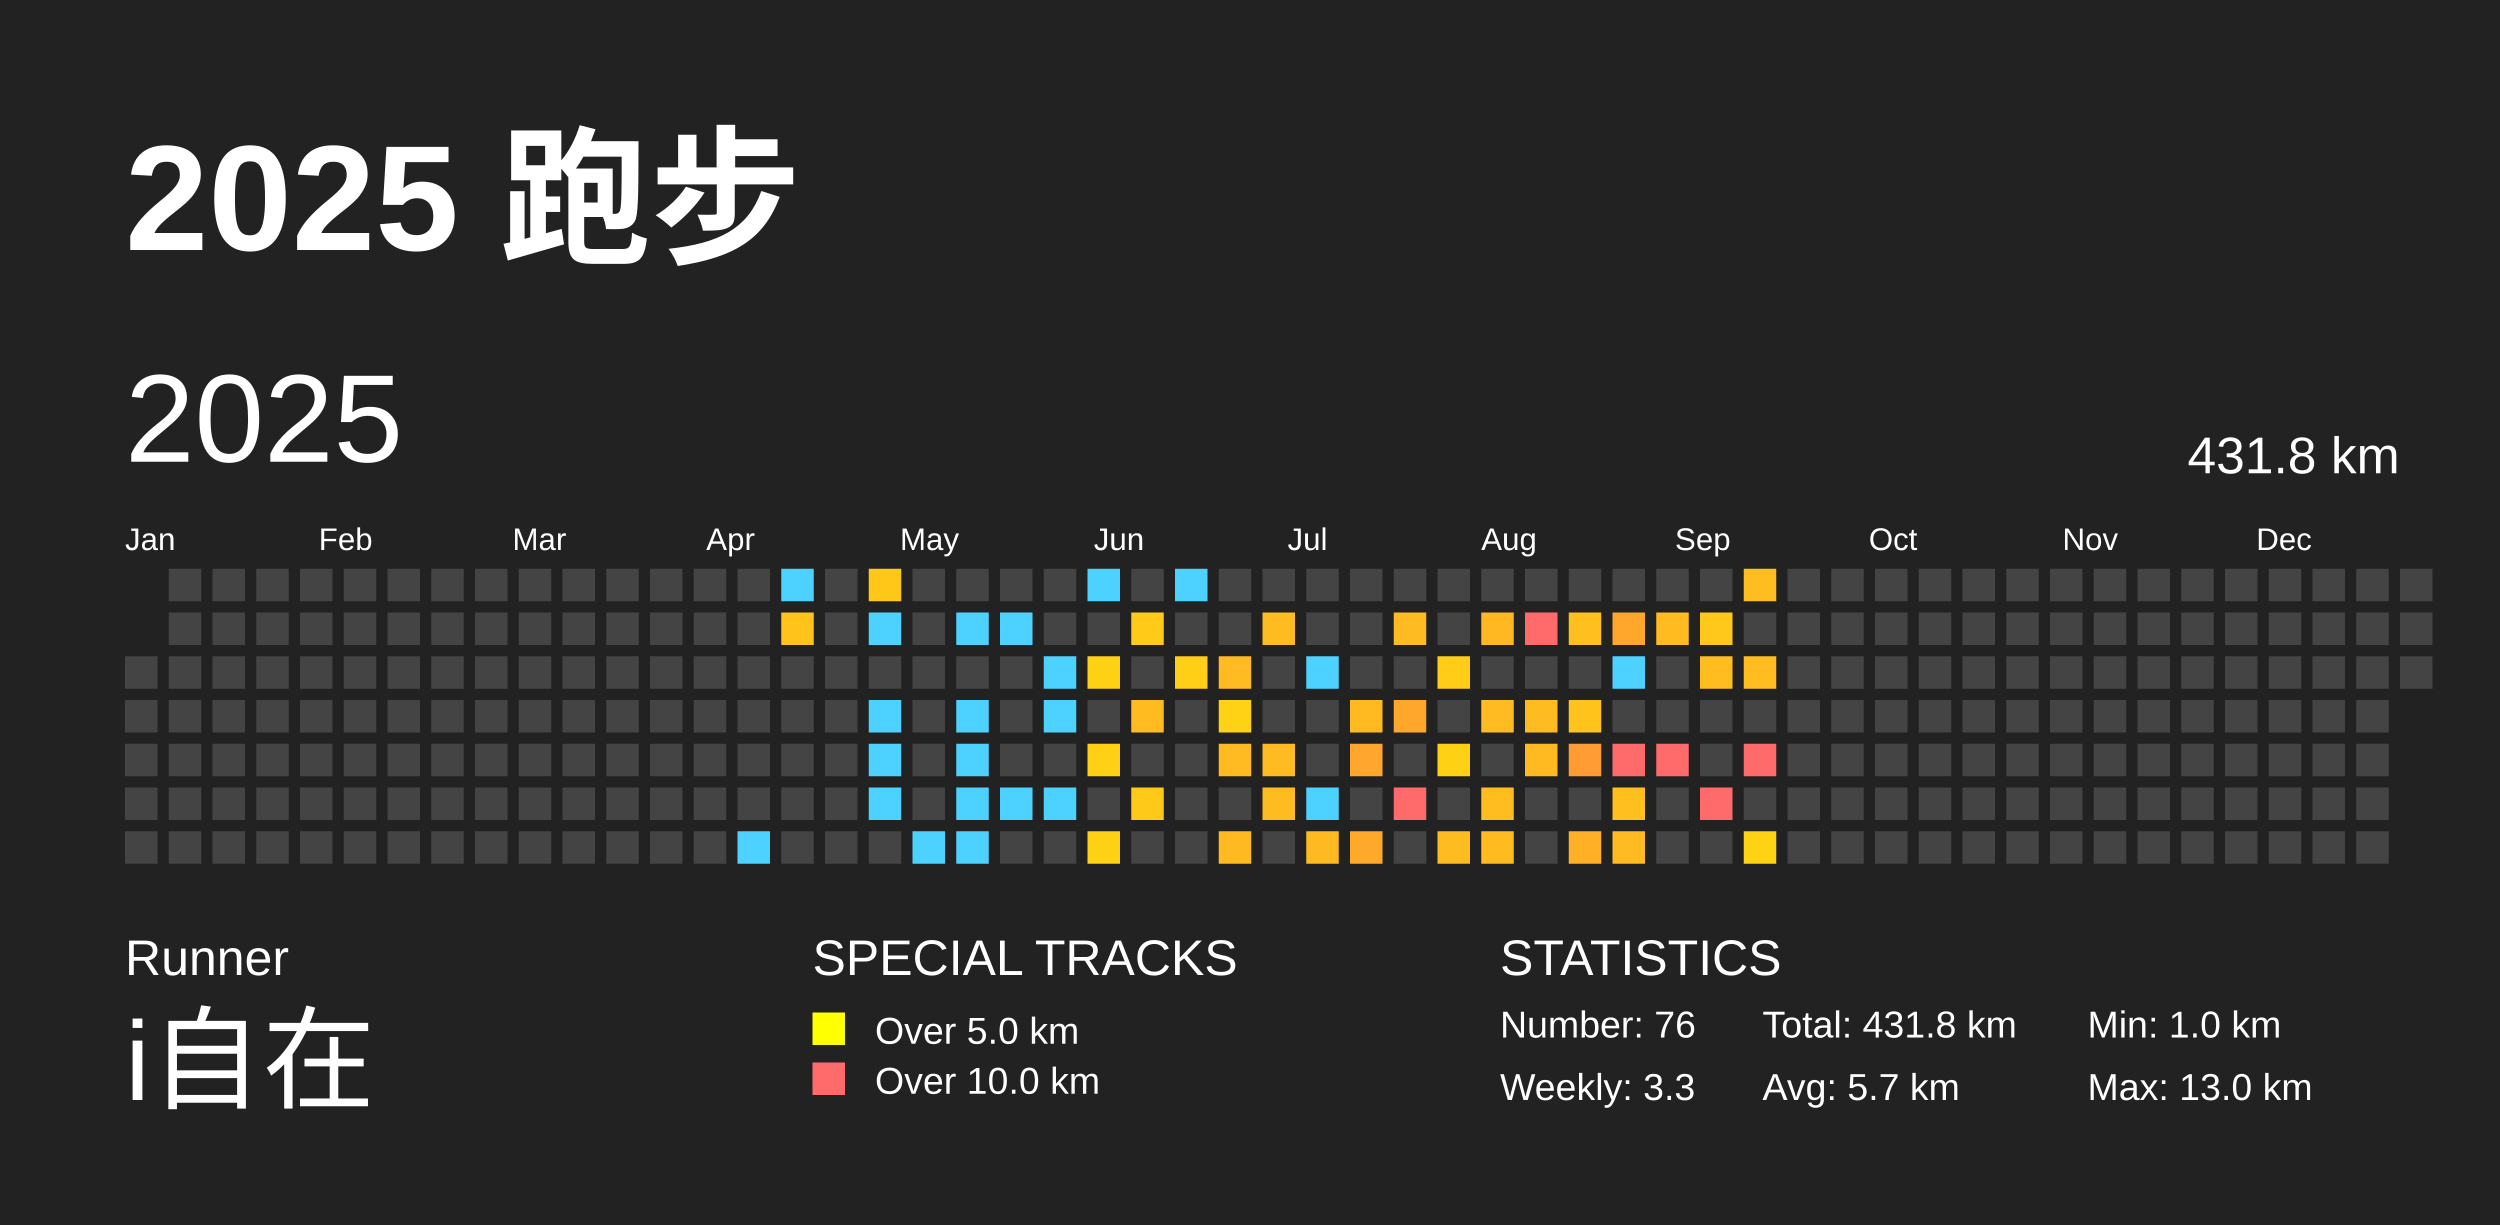
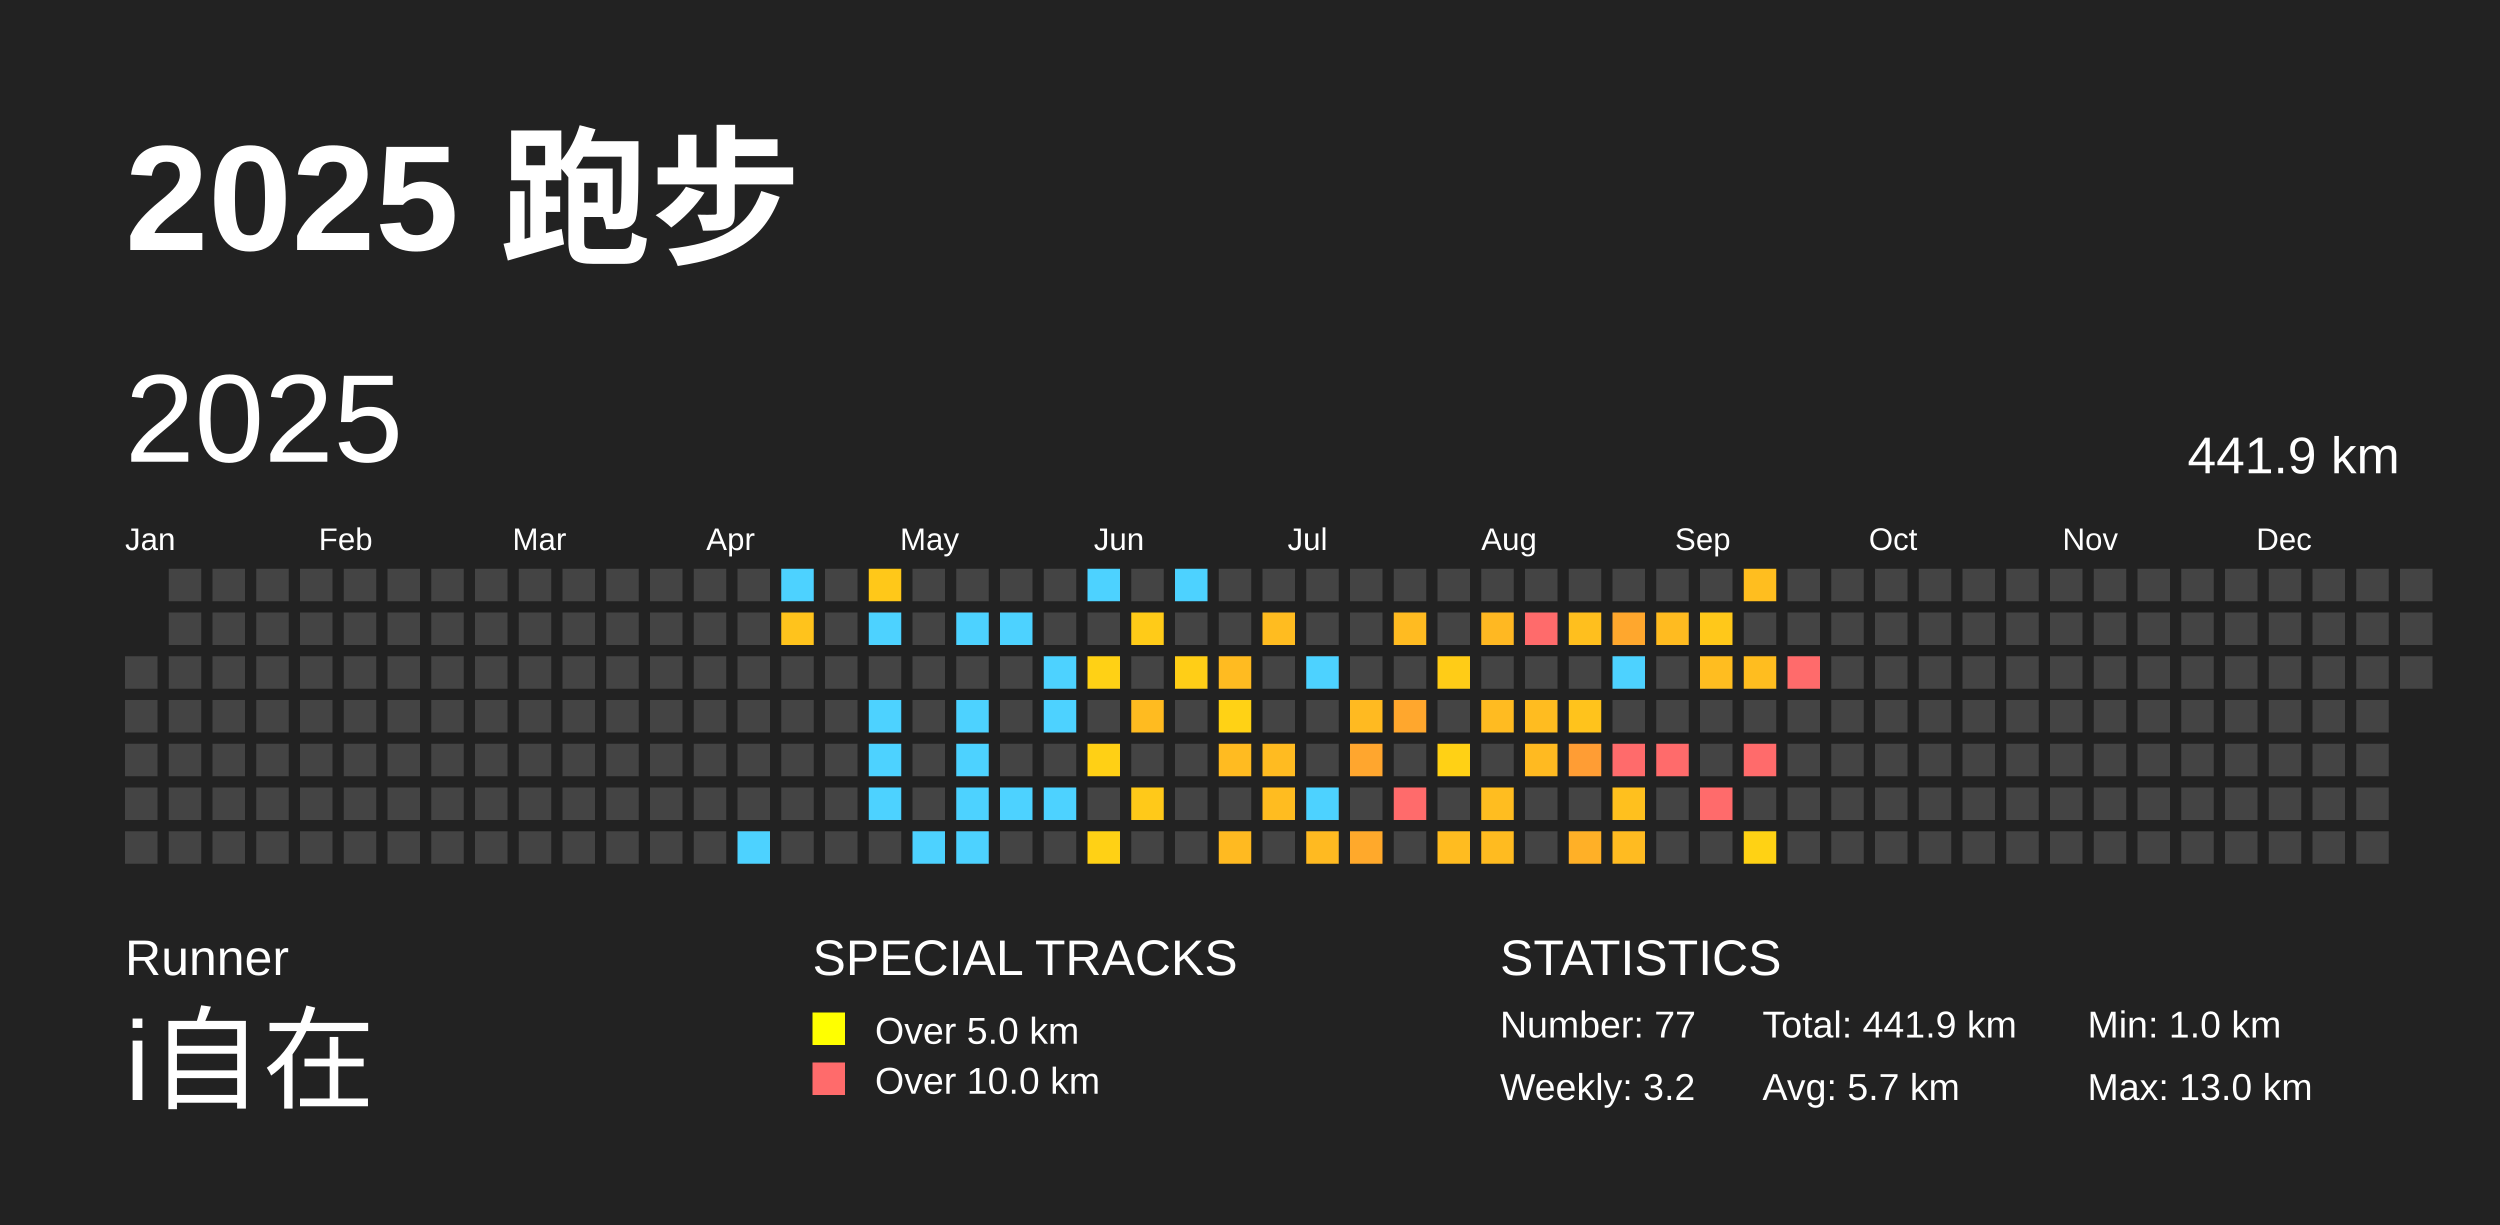
<svg xmlns="http://www.w3.org/2000/svg" baseProfile="full" height="98mm" version="1.1" viewBox="0,0,200,98" width="200mm">
  <defs />
  <rect fill="#222222" height="98" width="200" x="0" y="0" />
  <text fill="#FFFFFF" style="font-size:12px; font-family:Arial; font-weight:bold;" x="10" y="20">2025 跑步</text>
  <text fill="#FFFFFF" style="font-size:4px; font-family:Arial" x="10" y="78">Runner</text>
  <text fill="#FFFFFF" style="font-size:9px; font-family:Arial" x="10" y="88">i自在</text>
  <text fill="#FFFFFF" style="font-size:4px; font-family:Arial" x="65" y="78">SPECIAL TRACKS</text>
  <rect fill="#FFFF00" height="2.6" width="2.6" x="65" y="81" />
  <text fill="#FFFFFF" style="font-size:3px; font-family:Arial" x="70" y="83.5">Over 5.0 km</text>
  <rect fill="#FF6B6B" height="2.6" width="2.6" x="65" y="85" />
  <text fill="#FFFFFF" style="font-size:3px; font-family:Arial" x="70" y="87.5">Over 10.0 km</text>
  <text fill="#FFFFFF" style="font-size:4px; font-family:Arial" x="120" y="78">STATISTICS</text>
-   <text fill="#FFFFFF" style="font-size:3px; font-family:Arial" x="120" y="83">Number: 76</text>
-   <text fill="#FFFFFF" style="font-size:3px; font-family:Arial" x="120" y="88">Weekly: 3.3</text>
-   <text fill="#FFFFFF" style="font-size:3px; font-family:Arial" x="141" y="83">Total: 431.8 km</text>
+   <text fill="#FFFFFF" style="font-size:3px; font-family:Arial" x="120" y="83">Number: 77</text>
+   <text fill="#FFFFFF" style="font-size:3px; font-family:Arial" x="120" y="88">Weekly: 3.2</text>
+   <text fill="#FFFFFF" style="font-size:3px; font-family:Arial" x="141" y="83">Total: 441.9 km</text>
  <text fill="#FFFFFF" style="font-size:3px; font-family:Arial" x="141" y="88">Avg: 5.7 km</text>
  <text fill="#FFFFFF" style="font-size:3px; font-family:Arial" x="167" y="83">Min: 1.0 km</text>
  <text fill="#FFFFFF" style="font-size:3px; font-family:Arial" x="167" y="88">Max: 13.0 km</text>
  <text dominant-baseline="hanging" fill="#FFFFFF" style="font-size:10.0px; font-family:Arial;" x="10" y="30">2025</text>
-   <text dominant-baseline="hanging" fill="#FFFFFF" style="font-size:4.125px; font-family:Arial;" x="175" y="35">431.8 km</text>
+   <text dominant-baseline="hanging" fill="#FFFFFF" style="font-size:4.125px; font-family:Arial;" x="175" y="35">441.9 km</text>
  <text fill="#FFFFFF" style="font-size:2.5px; font-family:Arial" x="10.0" y="44">Jan</text>
  <text fill="#FFFFFF" style="font-size:2.5px; font-family:Arial" x="25.5" y="44">Feb</text>
  <text fill="#FFFFFF" style="font-size:2.5px; font-family:Arial" x="41.0" y="44">Mar</text>
  <text fill="#FFFFFF" style="font-size:2.5px; font-family:Arial" x="56.5" y="44">Apr</text>
  <text fill="#FFFFFF" style="font-size:2.5px; font-family:Arial" x="72.0" y="44">May</text>
  <text fill="#FFFFFF" style="font-size:2.5px; font-family:Arial" x="87.5" y="44">Jun</text>
  <text fill="#FFFFFF" style="font-size:2.5px; font-family:Arial" x="103.0" y="44">Jul</text>
  <text fill="#FFFFFF" style="font-size:2.5px; font-family:Arial" x="118.5" y="44">Aug</text>
  <text fill="#FFFFFF" style="font-size:2.5px; font-family:Arial" x="134.0" y="44">Sep</text>
  <text fill="#FFFFFF" style="font-size:2.5px; font-family:Arial" x="149.5" y="44">Oct</text>
  <text fill="#FFFFFF" style="font-size:2.5px; font-family:Arial" x="165.0" y="44">Nov</text>
  <text fill="#FFFFFF" style="font-size:2.5px; font-family:Arial" x="180.5" y="44">Dec</text>
  <rect fill="#444444" height="2.6" width="2.6" x="10.0" y="52.5" />
  <rect fill="#444444" height="2.6" width="2.6" x="10.0" y="56.0" />
  <rect fill="#444444" height="2.6" width="2.6" x="10.0" y="59.5" />
  <rect fill="#444444" height="2.6" width="2.6" x="10.0" y="63.0" />
  <rect fill="#444444" height="2.6" width="2.6" x="10.0" y="66.5" />
  <rect fill="#444444" height="2.6" width="2.6" x="13.5" y="45.5" />
  <rect fill="#444444" height="2.6" width="2.6" x="13.5" y="49.0" />
  <rect fill="#444444" height="2.6" width="2.6" x="13.5" y="52.5" />
  <rect fill="#444444" height="2.6" width="2.6" x="13.5" y="56.0" />
  <rect fill="#444444" height="2.6" width="2.6" x="13.5" y="59.5" />
  <rect fill="#444444" height="2.6" width="2.6" x="13.5" y="63.0" />
  <rect fill="#444444" height="2.6" width="2.6" x="13.5" y="66.5" />
  <rect fill="#444444" height="2.6" width="2.6" x="17.0" y="45.5" />
  <rect fill="#444444" height="2.6" width="2.6" x="17.0" y="49.0" />
  <rect fill="#444444" height="2.6" width="2.6" x="17.0" y="52.5" />
  <rect fill="#444444" height="2.6" width="2.6" x="17.0" y="56.0" />
  <rect fill="#444444" height="2.6" width="2.6" x="17.0" y="59.5" />
  <rect fill="#444444" height="2.6" width="2.6" x="17.0" y="63.0" />
  <rect fill="#444444" height="2.6" width="2.6" x="17.0" y="66.5" />
  <rect fill="#444444" height="2.6" width="2.6" x="20.5" y="45.5" />
  <rect fill="#444444" height="2.6" width="2.6" x="20.5" y="49.0" />
  <rect fill="#444444" height="2.6" width="2.6" x="20.5" y="52.5" />
  <rect fill="#444444" height="2.6" width="2.6" x="20.5" y="56.0" />
  <rect fill="#444444" height="2.6" width="2.6" x="20.5" y="59.5" />
  <rect fill="#444444" height="2.6" width="2.6" x="20.5" y="63.0" />
  <rect fill="#444444" height="2.6" width="2.6" x="20.5" y="66.5" />
  <rect fill="#444444" height="2.6" width="2.6" x="24.0" y="45.5" />
  <rect fill="#444444" height="2.6" width="2.6" x="24.0" y="49.0" />
  <rect fill="#444444" height="2.6" width="2.6" x="24.0" y="52.5" />
  <rect fill="#444444" height="2.6" width="2.6" x="24.0" y="56.0" />
  <rect fill="#444444" height="2.6" width="2.6" x="24.0" y="59.5" />
  <rect fill="#444444" height="2.6" width="2.6" x="24.0" y="63.0" />
  <rect fill="#444444" height="2.6" width="2.6" x="24.0" y="66.5" />
  <rect fill="#444444" height="2.6" width="2.6" x="27.5" y="45.5" />
  <rect fill="#444444" height="2.6" width="2.6" x="27.5" y="49.0" />
  <rect fill="#444444" height="2.6" width="2.6" x="27.5" y="52.5" />
  <rect fill="#444444" height="2.6" width="2.6" x="27.5" y="56.0" />
  <rect fill="#444444" height="2.6" width="2.6" x="27.5" y="59.5" />
  <rect fill="#444444" height="2.6" width="2.6" x="27.5" y="63.0" />
  <rect fill="#444444" height="2.6" width="2.6" x="27.5" y="66.5" />
  <rect fill="#444444" height="2.6" width="2.6" x="31.0" y="45.5" />
  <rect fill="#444444" height="2.6" width="2.6" x="31.0" y="49.0" />
  <rect fill="#444444" height="2.6" width="2.6" x="31.0" y="52.5" />
  <rect fill="#444444" height="2.6" width="2.6" x="31.0" y="56.0" />
  <rect fill="#444444" height="2.6" width="2.6" x="31.0" y="59.5" />
  <rect fill="#444444" height="2.6" width="2.6" x="31.0" y="63.0" />
  <rect fill="#444444" height="2.6" width="2.6" x="31.0" y="66.5" />
  <rect fill="#444444" height="2.6" width="2.6" x="34.5" y="45.5" />
  <rect fill="#444444" height="2.6" width="2.6" x="34.5" y="49.0" />
  <rect fill="#444444" height="2.6" width="2.6" x="34.5" y="52.5" />
  <rect fill="#444444" height="2.6" width="2.6" x="34.5" y="56.0" />
  <rect fill="#444444" height="2.6" width="2.6" x="34.5" y="59.5" />
  <rect fill="#444444" height="2.6" width="2.6" x="34.5" y="63.0" />
  <rect fill="#444444" height="2.6" width="2.6" x="34.5" y="66.5" />
  <rect fill="#444444" height="2.6" width="2.6" x="38.0" y="45.5" />
  <rect fill="#444444" height="2.6" width="2.6" x="38.0" y="49.0" />
  <rect fill="#444444" height="2.6" width="2.6" x="38.0" y="52.5" />
  <rect fill="#444444" height="2.6" width="2.6" x="38.0" y="56.0" />
  <rect fill="#444444" height="2.6" width="2.6" x="38.0" y="59.5" />
  <rect fill="#444444" height="2.6" width="2.6" x="38.0" y="63.0" />
  <rect fill="#444444" height="2.6" width="2.6" x="38.0" y="66.5" />
  <rect fill="#444444" height="2.6" width="2.6" x="41.5" y="45.5" />
  <rect fill="#444444" height="2.6" width="2.6" x="41.5" y="49.0" />
  <rect fill="#444444" height="2.6" width="2.6" x="41.5" y="52.5" />
  <rect fill="#444444" height="2.6" width="2.6" x="41.5" y="56.0" />
  <rect fill="#444444" height="2.6" width="2.6" x="41.5" y="59.5" />
  <rect fill="#444444" height="2.6" width="2.6" x="41.5" y="63.0" />
  <rect fill="#444444" height="2.6" width="2.6" x="41.5" y="66.5" />
  <rect fill="#444444" height="2.6" width="2.6" x="45.0" y="45.5" />
  <rect fill="#444444" height="2.6" width="2.6" x="45.0" y="49.0" />
  <rect fill="#444444" height="2.6" width="2.6" x="45.0" y="52.5" />
  <rect fill="#444444" height="2.6" width="2.6" x="45.0" y="56.0" />
  <rect fill="#444444" height="2.6" width="2.6" x="45.0" y="59.5" />
  <rect fill="#444444" height="2.6" width="2.6" x="45.0" y="63.0" />
  <rect fill="#444444" height="2.6" width="2.6" x="45.0" y="66.5" />
  <rect fill="#444444" height="2.6" width="2.6" x="48.5" y="45.5" />
  <rect fill="#444444" height="2.6" width="2.6" x="48.5" y="49.0" />
  <rect fill="#444444" height="2.6" width="2.6" x="48.5" y="52.5" />
  <rect fill="#444444" height="2.6" width="2.6" x="48.5" y="56.0" />
  <rect fill="#444444" height="2.6" width="2.6" x="48.5" y="59.5" />
  <rect fill="#444444" height="2.6" width="2.6" x="48.5" y="63.0" />
  <rect fill="#444444" height="2.6" width="2.6" x="48.5" y="66.5" />
  <rect fill="#444444" height="2.6" width="2.6" x="52.0" y="45.5" />
  <rect fill="#444444" height="2.6" width="2.6" x="52.0" y="49.0" />
  <rect fill="#444444" height="2.6" width="2.6" x="52.0" y="52.5" />
  <rect fill="#444444" height="2.6" width="2.6" x="52.0" y="56.0" />
  <rect fill="#444444" height="2.6" width="2.6" x="52.0" y="59.5" />
  <rect fill="#444444" height="2.6" width="2.6" x="52.0" y="63.0" />
  <rect fill="#444444" height="2.6" width="2.6" x="52.0" y="66.5" />
  <rect fill="#444444" height="2.6" width="2.6" x="55.5" y="45.5" />
  <rect fill="#444444" height="2.6" width="2.6" x="55.5" y="49.0" />
  <rect fill="#444444" height="2.6" width="2.6" x="55.5" y="52.5" />
  <rect fill="#444444" height="2.6" width="2.6" x="55.5" y="56.0" />
  <rect fill="#444444" height="2.6" width="2.6" x="55.5" y="59.5" />
  <rect fill="#444444" height="2.6" width="2.6" x="55.5" y="63.0" />
  <rect fill="#444444" height="2.6" width="2.6" x="55.5" y="66.5" />
  <rect fill="#444444" height="2.6" width="2.6" x="59.0" y="45.5" />
  <rect fill="#444444" height="2.6" width="2.6" x="59.0" y="49.0" />
  <rect fill="#444444" height="2.6" width="2.6" x="59.0" y="52.5" />
  <rect fill="#444444" height="2.6" width="2.6" x="59.0" y="56.0" />
  <rect fill="#444444" height="2.6" width="2.6" x="59.0" y="59.5" />
  <rect fill="#444444" height="2.6" width="2.6" x="59.0" y="63.0" />
  <rect fill="#4dd2ff" height="2.6" width="2.6" x="59.0" y="66.5" />
  <rect fill="#4dd2ff" height="2.6" width="2.6" x="62.5" y="45.5" />
  <rect fill="#ffc31c" height="2.6" width="2.6" x="62.5" y="49.0" />
  <rect fill="#444444" height="2.6" width="2.6" x="62.5" y="52.5" />
  <rect fill="#444444" height="2.6" width="2.6" x="62.5" y="56.0" />
  <rect fill="#444444" height="2.6" width="2.6" x="62.5" y="59.5" />
  <rect fill="#444444" height="2.6" width="2.6" x="62.5" y="63.0" />
  <rect fill="#444444" height="2.6" width="2.6" x="62.5" y="66.5" />
  <rect fill="#444444" height="2.6" width="2.6" x="66.0" y="45.5" />
  <rect fill="#444444" height="2.6" width="2.6" x="66.0" y="49.0" />
  <rect fill="#444444" height="2.6" width="2.6" x="66.0" y="52.5" />
  <rect fill="#444444" height="2.6" width="2.6" x="66.0" y="56.0" />
  <rect fill="#444444" height="2.6" width="2.6" x="66.0" y="59.5" />
  <rect fill="#444444" height="2.6" width="2.6" x="66.0" y="63.0" />
  <rect fill="#444444" height="2.6" width="2.6" x="66.0" y="66.5" />
  <rect fill="#ffc819" height="2.6" width="2.6" x="69.5" y="45.5" />
  <rect fill="#4dd2ff" height="2.6" width="2.6" x="69.5" y="49.0" />
  <rect fill="#444444" height="2.6" width="2.6" x="69.5" y="52.5" />
  <rect fill="#4dd2ff" height="2.6" width="2.6" x="69.5" y="56.0" />
  <rect fill="#4dd2ff" height="2.6" width="2.6" x="69.5" y="59.5" />
  <rect fill="#4dd2ff" height="2.6" width="2.6" x="69.5" y="63.0" />
  <rect fill="#444444" height="2.6" width="2.6" x="69.5" y="66.5" />
  <rect fill="#444444" height="2.6" width="2.6" x="73.0" y="45.5" />
  <rect fill="#444444" height="2.6" width="2.6" x="73.0" y="49.0" />
  <rect fill="#444444" height="2.6" width="2.6" x="73.0" y="52.5" />
  <rect fill="#444444" height="2.6" width="2.6" x="73.0" y="56.0" />
  <rect fill="#444444" height="2.6" width="2.6" x="73.0" y="59.5" />
  <rect fill="#444444" height="2.6" width="2.6" x="73.0" y="63.0" />
  <rect fill="#4dd2ff" height="2.6" width="2.6" x="73.0" y="66.5" />
  <rect fill="#444444" height="2.6" width="2.6" x="76.5" y="45.5" />
  <rect fill="#4dd2ff" height="2.6" width="2.6" x="76.5" y="49.0" />
  <rect fill="#444444" height="2.6" width="2.6" x="76.5" y="52.5" />
  <rect fill="#4dd2ff" height="2.6" width="2.6" x="76.5" y="56.0" />
  <rect fill="#4dd2ff" height="2.6" width="2.6" x="76.5" y="59.5" />
  <rect fill="#4dd2ff" height="2.6" width="2.6" x="76.5" y="63.0" />
  <rect fill="#4dd2ff" height="2.6" width="2.6" x="76.5" y="66.5" />
  <rect fill="#444444" height="2.6" width="2.6" x="80.0" y="45.5" />
  <rect fill="#4dd2ff" height="2.6" width="2.6" x="80.0" y="49.0" />
  <rect fill="#444444" height="2.6" width="2.6" x="80.0" y="52.5" />
  <rect fill="#444444" height="2.6" width="2.6" x="80.0" y="56.0" />
  <rect fill="#444444" height="2.6" width="2.6" x="80.0" y="59.5" />
  <rect fill="#4dd2ff" height="2.6" width="2.6" x="80.0" y="63.0" />
  <rect fill="#444444" height="2.6" width="2.6" x="80.0" y="66.5" />
  <rect fill="#444444" height="2.6" width="2.6" x="83.5" y="45.5" />
  <rect fill="#444444" height="2.6" width="2.6" x="83.5" y="49.0" />
  <rect fill="#4dd2ff" height="2.6" width="2.6" x="83.5" y="52.5" />
  <rect fill="#4dd2ff" height="2.6" width="2.6" x="83.5" y="56.0" />
  <rect fill="#444444" height="2.6" width="2.6" x="83.5" y="59.5" />
  <rect fill="#4dd2ff" height="2.6" width="2.6" x="83.5" y="63.0" />
  <rect fill="#444444" height="2.6" width="2.6" x="83.5" y="66.5" />
  <rect fill="#4dd2ff" height="2.6" width="2.6" x="87.0" y="45.5" />
  <rect fill="#444444" height="2.6" width="2.6" x="87.0" y="49.0" />
  <rect fill="#ffd115" height="2.6" width="2.6" x="87.0" y="52.5" />
  <rect fill="#444444" height="2.6" width="2.6" x="87.0" y="56.0" />
  <rect fill="#ffd015" height="2.6" width="2.6" x="87.0" y="59.5" />
  <rect fill="#444444" height="2.6" width="2.6" x="87.0" y="63.0" />
  <rect fill="#ffd115" height="2.6" width="2.6" x="87.0" y="66.5" />
  <rect fill="#444444" height="2.6" width="2.6" x="90.5" y="45.5" />
  <rect fill="#ffcb18" height="2.6" width="2.6" x="90.5" y="49.0" />
  <rect fill="#444444" height="2.6" width="2.6" x="90.5" y="52.5" />
  <rect fill="#ffbb20" height="2.6" width="2.6" x="90.5" y="56.0" />
  <rect fill="#444444" height="2.6" width="2.6" x="90.5" y="59.5" />
  <rect fill="#ffc919" height="2.6" width="2.6" x="90.5" y="63.0" />
  <rect fill="#444444" height="2.6" width="2.6" x="90.5" y="66.5" />
  <rect fill="#4dd2ff" height="2.6" width="2.6" x="94.0" y="45.5" />
  <rect fill="#444444" height="2.6" width="2.6" x="94.0" y="49.0" />
  <rect fill="#ffce17" height="2.6" width="2.6" x="94.0" y="52.5" />
  <rect fill="#444444" height="2.6" width="2.6" x="94.0" y="56.0" />
  <rect fill="#444444" height="2.6" width="2.6" x="94.0" y="59.5" />
  <rect fill="#444444" height="2.6" width="2.6" x="94.0" y="63.0" />
  <rect fill="#444444" height="2.6" width="2.6" x="94.0" y="66.5" />
  <rect fill="#444444" height="2.6" width="2.6" x="97.5" y="45.5" />
  <rect fill="#444444" height="2.6" width="2.6" x="97.5" y="49.0" />
  <rect fill="#ffbb21" height="2.6" width="2.6" x="97.5" y="52.5" />
  <rect fill="#ffd215" height="2.6" width="2.6" x="97.5" y="56.0" />
  <rect fill="#ffbb21" height="2.6" width="2.6" x="97.5" y="59.5" />
  <rect fill="#444444" height="2.6" width="2.6" x="97.5" y="63.0" />
  <rect fill="#ffba21" height="2.6" width="2.6" x="97.5" y="66.5" />
  <rect fill="#444444" height="2.6" width="2.6" x="101.0" y="45.5" />
  <rect fill="#ffbc20" height="2.6" width="2.6" x="101.0" y="49.0" />
  <rect fill="#444444" height="2.6" width="2.6" x="101.0" y="52.5" />
  <rect fill="#444444" height="2.6" width="2.6" x="101.0" y="56.0" />
  <rect fill="#ffbb21" height="2.6" width="2.6" x="101.0" y="59.5" />
  <rect fill="#ffbc20" height="2.6" width="2.6" x="101.0" y="63.0" />
  <rect fill="#444444" height="2.6" width="2.6" x="101.0" y="66.5" />
  <rect fill="#444444" height="2.6" width="2.6" x="104.5" y="45.5" />
  <rect fill="#444444" height="2.6" width="2.6" x="104.5" y="49.0" />
  <rect fill="#4dd2ff" height="2.6" width="2.6" x="104.5" y="52.5" />
  <rect fill="#444444" height="2.6" width="2.6" x="104.5" y="56.0" />
  <rect fill="#444444" height="2.6" width="2.6" x="104.5" y="59.5" />
  <rect fill="#4dd2ff" height="2.6" width="2.6" x="104.5" y="63.0" />
  <rect fill="#ffba21" height="2.6" width="2.6" x="104.5" y="66.5" />
  <rect fill="#444444" height="2.6" width="2.6" x="108.0" y="45.5" />
  <rect fill="#444444" height="2.6" width="2.6" x="108.0" y="49.0" />
  <rect fill="#444444" height="2.6" width="2.6" x="108.0" y="52.5" />
  <rect fill="#ffba21" height="2.6" width="2.6" x="108.0" y="56.0" />
  <rect fill="#ffa62e" height="2.6" width="2.6" x="108.0" y="59.5" />
  <rect fill="#444444" height="2.6" width="2.6" x="108.0" y="63.0" />
  <rect fill="#ffa92b" height="2.6" width="2.6" x="108.0" y="66.5" />
  <rect fill="#444444" height="2.6" width="2.6" x="111.5" y="45.5" />
  <rect fill="#ffbb21" height="2.6" width="2.6" x="111.5" y="49.0" />
  <rect fill="#444444" height="2.6" width="2.6" x="111.5" y="52.5" />
  <rect fill="#ffa72d" height="2.6" width="2.6" x="111.5" y="56.0" />
  <rect fill="#444444" height="2.6" width="2.6" x="111.5" y="59.5" />
  <rect fill="#FF6B6B" height="2.6" width="2.6" x="111.5" y="63.0" />
  <rect fill="#444444" height="2.6" width="2.6" x="111.5" y="66.5" />
  <rect fill="#444444" height="2.6" width="2.6" x="115.0" y="45.5" />
  <rect fill="#444444" height="2.6" width="2.6" x="115.0" y="49.0" />
  <rect fill="#ffcc17" height="2.6" width="2.6" x="115.0" y="52.5" />
  <rect fill="#444444" height="2.6" width="2.6" x="115.0" y="56.0" />
  <rect fill="#ffd115" height="2.6" width="2.6" x="115.0" y="59.5" />
  <rect fill="#444444" height="2.6" width="2.6" x="115.0" y="63.0" />
  <rect fill="#ffbc20" height="2.6" width="2.6" x="115.0" y="66.5" />
  <rect fill="#444444" height="2.6" width="2.6" x="118.5" y="45.5" />
  <rect fill="#ffb822" height="2.6" width="2.6" x="118.5" y="49.0" />
  <rect fill="#444444" height="2.6" width="2.6" x="118.5" y="52.5" />
  <rect fill="#ffbb21" height="2.6" width="2.6" x="118.5" y="56.0" />
  <rect fill="#444444" height="2.6" width="2.6" x="118.5" y="59.5" />
  <rect fill="#ffbd20" height="2.6" width="2.6" x="118.5" y="63.0" />
  <rect fill="#ffbb20" height="2.6" width="2.6" x="118.5" y="66.5" />
  <rect fill="#444444" height="2.6" width="2.6" x="122.0" y="45.5" />
  <rect fill="#FF6B6B" height="2.6" width="2.6" x="122.0" y="49.0" />
  <rect fill="#444444" height="2.6" width="2.6" x="122.0" y="52.5" />
  <rect fill="#ffbc20" height="2.6" width="2.6" x="122.0" y="56.0" />
  <rect fill="#ffba21" height="2.6" width="2.6" x="122.0" y="59.5" />
  <rect fill="#444444" height="2.6" width="2.6" x="122.0" y="63.0" />
  <rect fill="#444444" height="2.6" width="2.6" x="122.0" y="66.5" />
  <rect fill="#444444" height="2.6" width="2.6" x="125.5" y="45.5" />
  <rect fill="#ffbf1e" height="2.6" width="2.6" x="125.5" y="49.0" />
  <rect fill="#444444" height="2.6" width="2.6" x="125.5" y="52.5" />
  <rect fill="#ffc31c" height="2.6" width="2.6" x="125.5" y="56.0" />
  <rect fill="#ff9d34" height="2.6" width="2.6" x="125.5" y="59.5" />
  <rect fill="#444444" height="2.6" width="2.6" x="125.5" y="63.0" />
  <rect fill="#ffb027" height="2.6" width="2.6" x="125.5" y="66.5" />
  <rect fill="#444444" height="2.6" width="2.6" x="129.0" y="45.5" />
  <rect fill="#ffa72d" height="2.6" width="2.6" x="129.0" y="49.0" />
  <rect fill="#4dd2ff" height="2.6" width="2.6" x="129.0" y="52.5" />
  <rect fill="#444444" height="2.6" width="2.6" x="129.0" y="56.0" />
  <rect fill="#FF6B6B" height="2.6" width="2.6" x="129.0" y="59.5" />
  <rect fill="#ffc01e" height="2.6" width="2.6" x="129.0" y="63.0" />
  <rect fill="#ffbb21" height="2.6" width="2.6" x="129.0" y="66.5" />
  <rect fill="#444444" height="2.6" width="2.6" x="132.5" y="45.5" />
  <rect fill="#ffbb20" height="2.6" width="2.6" x="132.5" y="49.0" />
  <rect fill="#444444" height="2.6" width="2.6" x="132.5" y="52.5" />
  <rect fill="#444444" height="2.6" width="2.6" x="132.5" y="56.0" />
  <rect fill="#FF6B6B" height="2.6" width="2.6" x="132.5" y="59.5" />
  <rect fill="#444444" height="2.6" width="2.6" x="132.5" y="63.0" />
  <rect fill="#444444" height="2.6" width="2.6" x="132.5" y="66.5" />
  <rect fill="#444444" height="2.6" width="2.6" x="136.0" y="45.5" />
  <rect fill="#ffc81a" height="2.6" width="2.6" x="136.0" y="49.0" />
  <rect fill="#ffbd20" height="2.6" width="2.6" x="136.0" y="52.5" />
  <rect fill="#444444" height="2.6" width="2.6" x="136.0" y="56.0" />
  <rect fill="#444444" height="2.6" width="2.6" x="136.0" y="59.5" />
  <rect fill="#FF6B6B" height="2.6" width="2.6" x="136.0" y="63.0" />
  <rect fill="#444444" height="2.6" width="2.6" x="136.0" y="66.5" />
  <rect fill="#ffbe1f" height="2.6" width="2.6" x="139.5" y="45.5" />
  <rect fill="#444444" height="2.6" width="2.6" x="139.5" y="49.0" />
  <rect fill="#ffbd1f" height="2.6" width="2.6" x="139.5" y="52.5" />
  <rect fill="#444444" height="2.6" width="2.6" x="139.5" y="56.0" />
  <rect fill="#FF6B6B" height="2.6" width="2.6" x="139.5" y="59.5" />
  <rect fill="#444444" height="2.6" width="2.6" x="139.5" y="63.0" />
  <rect fill="#ffd214" height="2.6" width="2.6" x="139.5" y="66.5" />
  <rect fill="#444444" height="2.6" width="2.6" x="143.0" y="45.5" />
  <rect fill="#444444" height="2.6" width="2.6" x="143.0" y="49.0" />
-   <rect fill="#444444" height="2.6" width="2.6" x="143.0" y="52.5" />
+   <rect fill="#FF6B6B" height="2.6" width="2.6" x="143.0" y="52.5" />
  <rect fill="#444444" height="2.6" width="2.6" x="143.0" y="56.0" />
  <rect fill="#444444" height="2.6" width="2.6" x="143.0" y="59.5" />
  <rect fill="#444444" height="2.6" width="2.6" x="143.0" y="63.0" />
  <rect fill="#444444" height="2.6" width="2.6" x="143.0" y="66.5" />
  <rect fill="#444444" height="2.6" width="2.6" x="146.5" y="45.5" />
  <rect fill="#444444" height="2.6" width="2.6" x="146.5" y="49.0" />
  <rect fill="#444444" height="2.6" width="2.6" x="146.5" y="52.5" />
  <rect fill="#444444" height="2.6" width="2.6" x="146.5" y="56.0" />
  <rect fill="#444444" height="2.6" width="2.6" x="146.5" y="59.5" />
  <rect fill="#444444" height="2.6" width="2.6" x="146.5" y="63.0" />
  <rect fill="#444444" height="2.6" width="2.6" x="146.5" y="66.5" />
  <rect fill="#444444" height="2.6" width="2.6" x="150.0" y="45.5" />
  <rect fill="#444444" height="2.6" width="2.6" x="150.0" y="49.0" />
  <rect fill="#444444" height="2.6" width="2.6" x="150.0" y="52.5" />
  <rect fill="#444444" height="2.6" width="2.6" x="150.0" y="56.0" />
  <rect fill="#444444" height="2.6" width="2.6" x="150.0" y="59.5" />
  <rect fill="#444444" height="2.6" width="2.6" x="150.0" y="63.0" />
  <rect fill="#444444" height="2.6" width="2.6" x="150.0" y="66.5" />
  <rect fill="#444444" height="2.6" width="2.6" x="153.5" y="45.5" />
  <rect fill="#444444" height="2.6" width="2.6" x="153.5" y="49.0" />
  <rect fill="#444444" height="2.6" width="2.6" x="153.5" y="52.5" />
  <rect fill="#444444" height="2.6" width="2.6" x="153.5" y="56.0" />
  <rect fill="#444444" height="2.6" width="2.6" x="153.5" y="59.5" />
  <rect fill="#444444" height="2.6" width="2.6" x="153.5" y="63.0" />
  <rect fill="#444444" height="2.6" width="2.6" x="153.5" y="66.5" />
  <rect fill="#444444" height="2.6" width="2.6" x="157.0" y="45.5" />
  <rect fill="#444444" height="2.6" width="2.6" x="157.0" y="49.0" />
  <rect fill="#444444" height="2.6" width="2.6" x="157.0" y="52.5" />
  <rect fill="#444444" height="2.6" width="2.6" x="157.0" y="56.0" />
  <rect fill="#444444" height="2.6" width="2.6" x="157.0" y="59.5" />
  <rect fill="#444444" height="2.6" width="2.6" x="157.0" y="63.0" />
  <rect fill="#444444" height="2.6" width="2.6" x="157.0" y="66.5" />
  <rect fill="#444444" height="2.6" width="2.6" x="160.5" y="45.5" />
  <rect fill="#444444" height="2.6" width="2.6" x="160.5" y="49.0" />
  <rect fill="#444444" height="2.6" width="2.6" x="160.5" y="52.5" />
  <rect fill="#444444" height="2.6" width="2.6" x="160.5" y="56.0" />
  <rect fill="#444444" height="2.6" width="2.6" x="160.5" y="59.5" />
  <rect fill="#444444" height="2.6" width="2.6" x="160.5" y="63.0" />
  <rect fill="#444444" height="2.6" width="2.6" x="160.5" y="66.5" />
  <rect fill="#444444" height="2.6" width="2.6" x="164.0" y="45.5" />
  <rect fill="#444444" height="2.6" width="2.6" x="164.0" y="49.0" />
  <rect fill="#444444" height="2.6" width="2.6" x="164.0" y="52.5" />
  <rect fill="#444444" height="2.6" width="2.6" x="164.0" y="56.0" />
  <rect fill="#444444" height="2.6" width="2.6" x="164.0" y="59.5" />
  <rect fill="#444444" height="2.6" width="2.6" x="164.0" y="63.0" />
  <rect fill="#444444" height="2.6" width="2.6" x="164.0" y="66.5" />
  <rect fill="#444444" height="2.6" width="2.6" x="167.5" y="45.5" />
  <rect fill="#444444" height="2.6" width="2.6" x="167.5" y="49.0" />
  <rect fill="#444444" height="2.6" width="2.6" x="167.5" y="52.5" />
  <rect fill="#444444" height="2.6" width="2.6" x="167.5" y="56.0" />
  <rect fill="#444444" height="2.6" width="2.6" x="167.5" y="59.5" />
  <rect fill="#444444" height="2.6" width="2.6" x="167.5" y="63.0" />
  <rect fill="#444444" height="2.6" width="2.6" x="167.5" y="66.5" />
  <rect fill="#444444" height="2.6" width="2.6" x="171.0" y="45.5" />
  <rect fill="#444444" height="2.6" width="2.6" x="171.0" y="49.0" />
  <rect fill="#444444" height="2.6" width="2.6" x="171.0" y="52.5" />
  <rect fill="#444444" height="2.6" width="2.6" x="171.0" y="56.0" />
  <rect fill="#444444" height="2.6" width="2.6" x="171.0" y="59.5" />
  <rect fill="#444444" height="2.6" width="2.6" x="171.0" y="63.0" />
  <rect fill="#444444" height="2.6" width="2.6" x="171.0" y="66.5" />
  <rect fill="#444444" height="2.6" width="2.6" x="174.5" y="45.5" />
  <rect fill="#444444" height="2.6" width="2.6" x="174.5" y="49.0" />
  <rect fill="#444444" height="2.6" width="2.6" x="174.5" y="52.5" />
  <rect fill="#444444" height="2.6" width="2.6" x="174.5" y="56.0" />
  <rect fill="#444444" height="2.6" width="2.6" x="174.5" y="59.5" />
  <rect fill="#444444" height="2.6" width="2.6" x="174.5" y="63.0" />
  <rect fill="#444444" height="2.6" width="2.6" x="174.5" y="66.5" />
  <rect fill="#444444" height="2.6" width="2.6" x="178.0" y="45.5" />
  <rect fill="#444444" height="2.6" width="2.6" x="178.0" y="49.0" />
  <rect fill="#444444" height="2.6" width="2.6" x="178.0" y="52.5" />
  <rect fill="#444444" height="2.6" width="2.6" x="178.0" y="56.0" />
  <rect fill="#444444" height="2.6" width="2.6" x="178.0" y="59.5" />
  <rect fill="#444444" height="2.6" width="2.6" x="178.0" y="63.0" />
  <rect fill="#444444" height="2.6" width="2.6" x="178.0" y="66.5" />
  <rect fill="#444444" height="2.6" width="2.6" x="181.5" y="45.5" />
  <rect fill="#444444" height="2.6" width="2.6" x="181.5" y="49.0" />
  <rect fill="#444444" height="2.6" width="2.6" x="181.5" y="52.5" />
  <rect fill="#444444" height="2.6" width="2.6" x="181.5" y="56.0" />
  <rect fill="#444444" height="2.6" width="2.6" x="181.5" y="59.5" />
  <rect fill="#444444" height="2.6" width="2.6" x="181.5" y="63.0" />
  <rect fill="#444444" height="2.6" width="2.6" x="181.5" y="66.5" />
  <rect fill="#444444" height="2.6" width="2.6" x="185.0" y="45.5" />
  <rect fill="#444444" height="2.6" width="2.6" x="185.0" y="49.0" />
  <rect fill="#444444" height="2.6" width="2.6" x="185.0" y="52.5" />
  <rect fill="#444444" height="2.6" width="2.6" x="185.0" y="56.0" />
  <rect fill="#444444" height="2.6" width="2.6" x="185.0" y="59.5" />
  <rect fill="#444444" height="2.6" width="2.6" x="185.0" y="63.0" />
  <rect fill="#444444" height="2.6" width="2.6" x="185.0" y="66.5" />
  <rect fill="#444444" height="2.6" width="2.6" x="188.5" y="45.5" />
  <rect fill="#444444" height="2.6" width="2.6" x="188.5" y="49.0" />
  <rect fill="#444444" height="2.6" width="2.6" x="188.5" y="52.5" />
  <rect fill="#444444" height="2.6" width="2.6" x="188.5" y="56.0" />
  <rect fill="#444444" height="2.6" width="2.6" x="188.5" y="59.5" />
  <rect fill="#444444" height="2.6" width="2.6" x="188.5" y="63.0" />
  <rect fill="#444444" height="2.6" width="2.6" x="188.5" y="66.5" />
  <rect fill="#444444" height="2.6" width="2.6" x="192.0" y="45.5" />
  <rect fill="#444444" height="2.6" width="2.6" x="192.0" y="49.0" />
  <rect fill="#444444" height="2.6" width="2.6" x="192.0" y="52.5" />
</svg>
